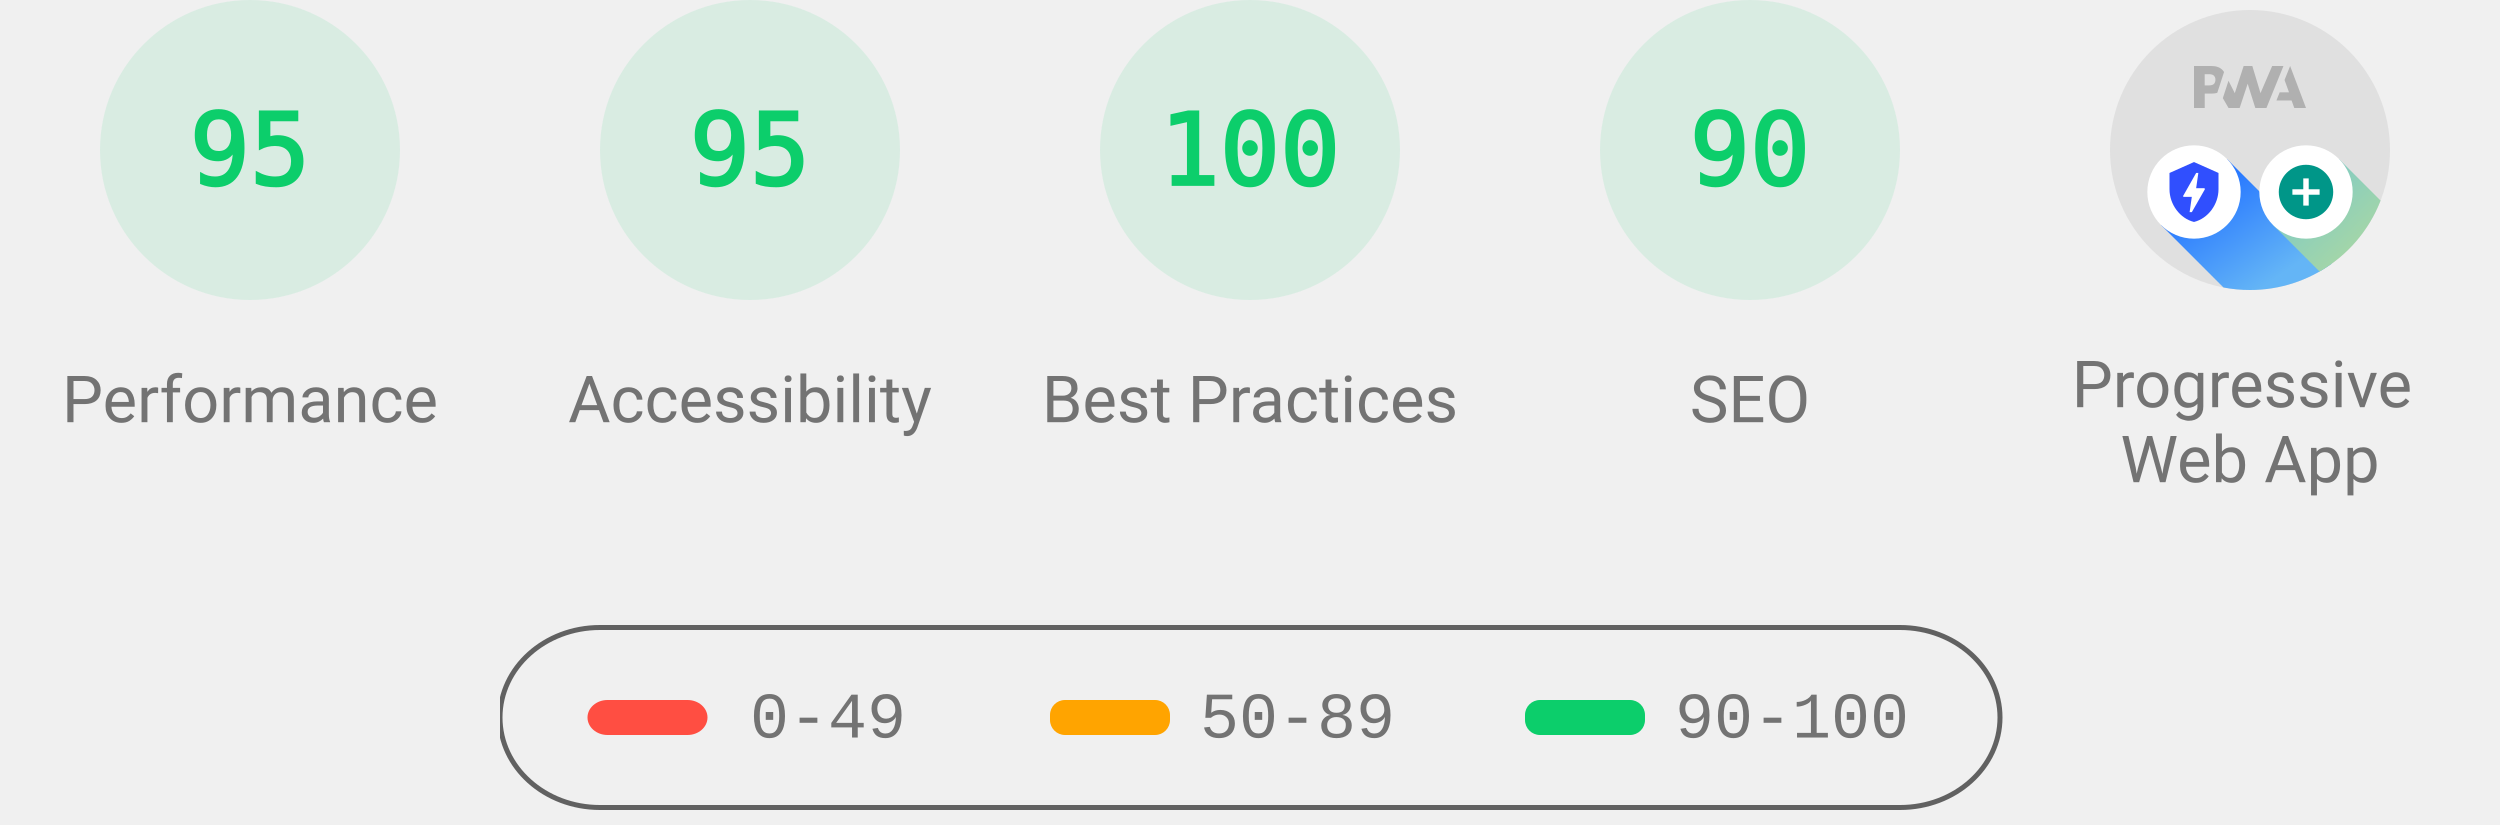
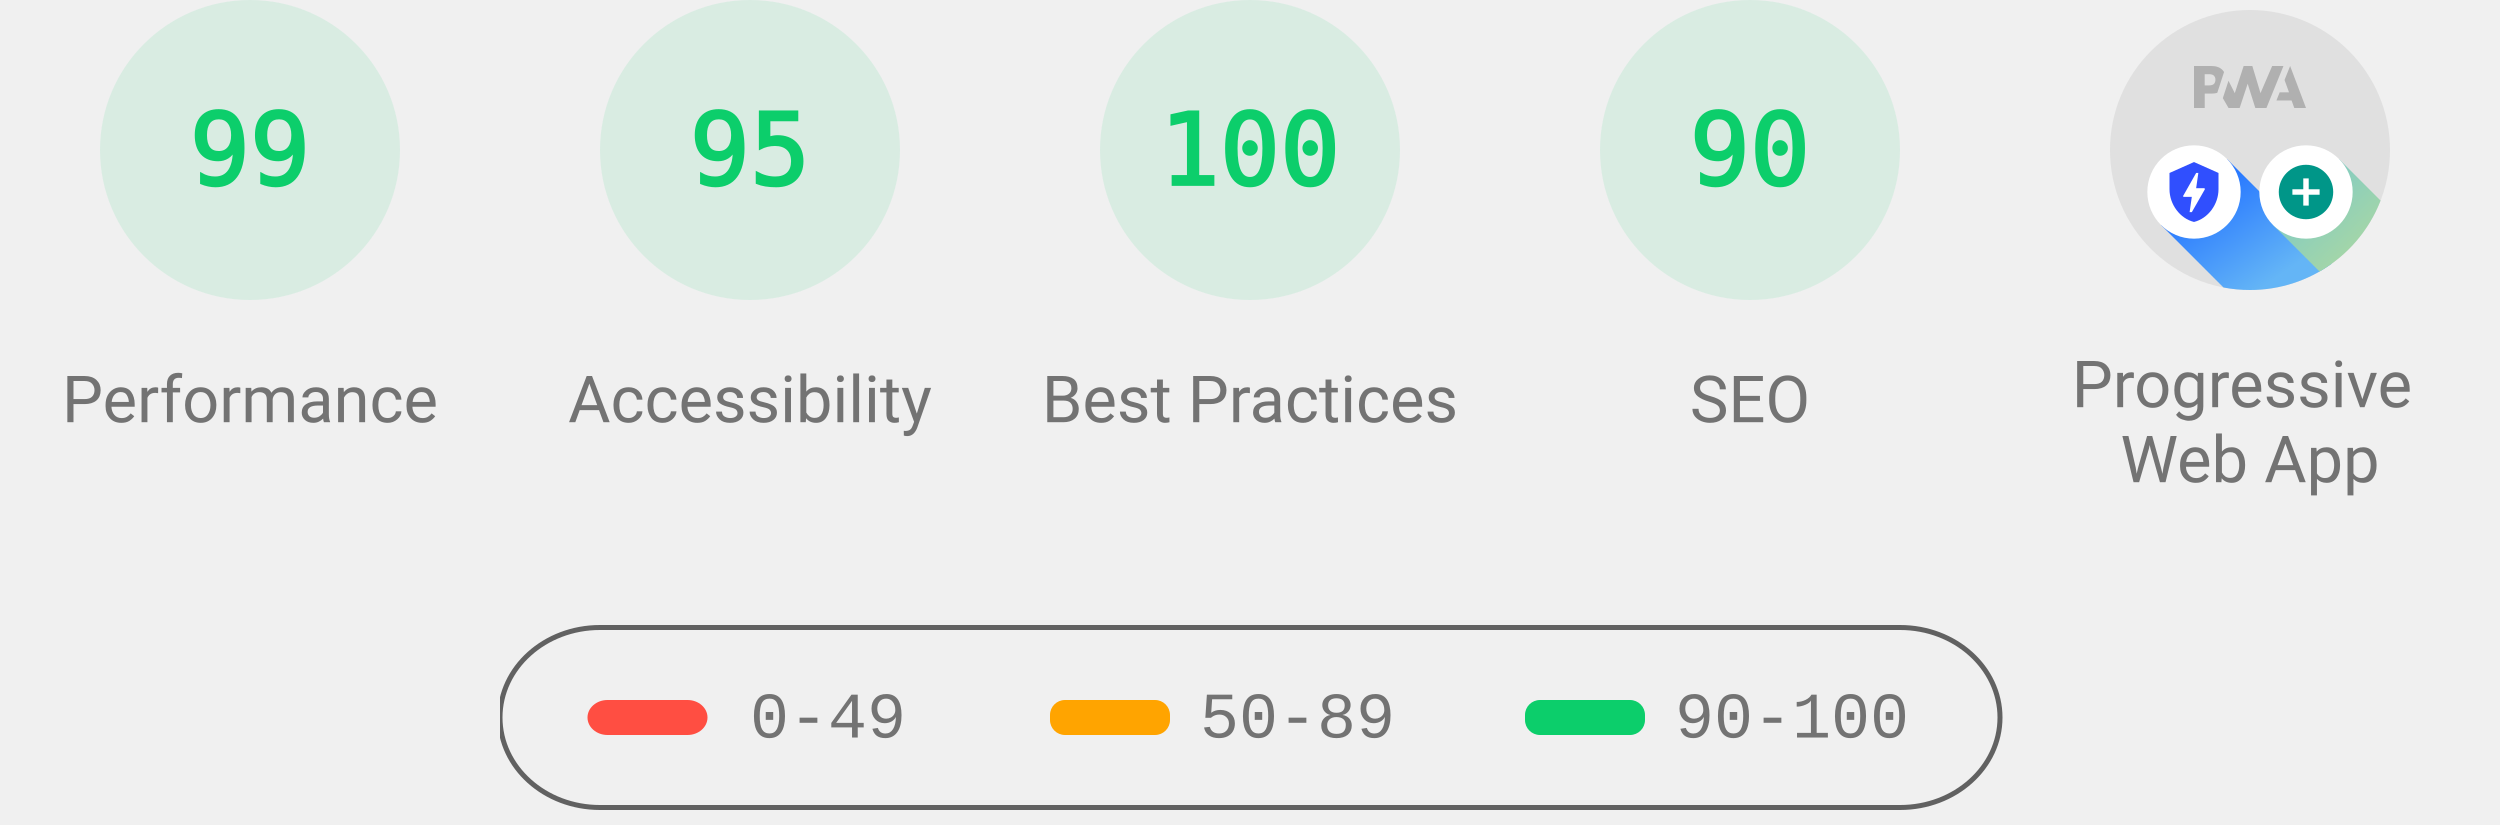
<svg xmlns="http://www.w3.org/2000/svg" class="theme--agnostic" fill="none" width="1000" height="330">
  <style>
			.gauge-base {
				opacity: 0.1
			}

			.gauge-arc {
				fill: none;
				animation-delay: 250ms;
				stroke-linecap: round;
				transform: rotate(-90deg);
				transform-origin: 100px 60px;
				animation: load-gauge 1s ease forwards
			}

			.guage-text {
				font-size: 40px;
				font-family: monospace;
				text-align: center
			}

			.guage-red {
				color: #ff4e42;
				fill: #ff4e42;
				stroke: #ff4e42
			}
			.guage-orange {
				color: #ffa400;
				fill: #ffa400;
				stroke: #ffa400
			}
			.guage-green {
				color: #0cce6b;
				fill: #0cce6b;
				stroke: #0cce6b
			}
			.theme--agnostic .guage-undefined {
				color: #5c5c5c;
				fill: #5c5c5c;
				stroke: #5c5c5c
			}
			.theme--light .guage-undefined {
				color: #1e1e1e;
				fill: #1e1e1e;
				stroke: #1e1e1e
			}
			.theme--dark .guage-undefined {
				color: #f5f5f5;
				fill: #f5f5f5;
				stroke: #f5f5f5
			}

			.guage-title {
				stroke: none;
				font-size: 26px;
				line-height: 26px;
				font-family: Roboto, Halvetica, Arial, sans-serif
			}
			.metric.guage-title {
				font-family: 'Courier New', Courier, monospace
			}
			.theme--agnostic .guage-title {
				color: #737373;
				fill: #737373
			}
			.theme--light .guage-title {
				color: #212121;
				fill: #212121
			}
			.theme--dark .guage-title {
				color: #f5f5f5;
				fill: #f5f5f5
			}

			@keyframes load-gauge {
				from {
					stroke-dasharray: 0 352.858
				}
			}
			.lh-gauge--pwa__disc {
				fill: #e0e0e0
			}
			.lh-gauge--pwa__logo {
				position: relative;
				fill: #b0b0b0
			}
			.lh-gauge--pwa__invisible {
				display: none
			}
			.lh-gauge--pwa__visible {
				display: inline
			}
			.guage-invisible {
				display: none
			}
			.lh-gauge--pwa__logo--primary-color {
				fill: #304ffe
			}
			.theme--agnostic .lh-gauge--pwa__logo--secondary-color {
				fill: #787878
			}
			.theme--light .lh-gauge--pwa__logo--secondary-color {
				fill: #3d3d3d
			}
			.theme--dark .lh-gauge--pwa__logo--secondary-color {
				fill: #d8b6b6
			}
			.theme--light #svg_2 {
				stroke: #00000022
			}
			.theme--agnostic #svg_2 {
				stroke: #616161
			}
			.theme--light #svg_2 {
				stroke: #00000022
			}
			.theme--dark #svg_2 {
				stroke: #f5f5f566
			}
		</style>
  <svg class="guage-div guage-perf guage-green" viewBox="0 0 200 200" width="200" height="200" x="0" y="0">
    <circle class="gauge-base" r="56" cx="100" cy="60" stroke-width="8" />
-     <circle class="gauge-arc guage-arc-1" r="56" cx="100" cy="60" stroke-width="8" style="stroke-dasharray: 334.265, 351.858;" />
-     <text class="guage-text" x="100px" y="60px" alignment-baseline="central" dominant-baseline="central" text-anchor="middle">95</text>
+     <circle class="gauge-arc guage-arc-1" r="56" cx="100" cy="60" stroke-width="8" style="stroke-dasharray: 348.339, 351.858;" />
+     <text class="guage-text" x="100px" y="60px" alignment-baseline="central" dominant-baseline="central" text-anchor="middle">99</text>
    <text class="guage-title" x="100px" y="160px" alignment-baseline="central" dominant-baseline="central" text-anchor="middle">Performance</text>
  </svg>,<svg class="guage-div guage-perf guage-green" viewBox="0 0 200 200" width="200" height="200" x="200" y="0">
    <circle class="gauge-base" r="56" cx="100" cy="60" stroke-width="8" />
    <circle class="gauge-arc guage-arc-1" r="56" cx="100" cy="60" stroke-width="8" style="stroke-dasharray: 334.265, 351.858;" />
    <text class="guage-text" x="100px" y="60px" alignment-baseline="central" dominant-baseline="central" text-anchor="middle">95</text>
    <text class="guage-title" x="100px" y="160px" alignment-baseline="central" dominant-baseline="central" text-anchor="middle">Accessibility</text>
  </svg>,<svg class="guage-div guage-perf guage-green" viewBox="0 0 200 200" width="200" height="200" x="400" y="0">
    <circle class="gauge-base" r="56" cx="100" cy="60" stroke-width="8" />
    <circle class="gauge-arc guage-arc-1" r="56" cx="100" cy="60" stroke-width="8" style="stroke-dasharray: 351.858, 351.858;" />
    <text class="guage-text" x="100px" y="60px" alignment-baseline="central" dominant-baseline="central" text-anchor="middle">100</text>
    <text class="guage-title" x="100px" y="160px" alignment-baseline="central" dominant-baseline="central" text-anchor="middle">Best Practices</text>
  </svg>,<svg class="guage-div guage-perf guage-green" viewBox="0 0 200 200" width="200" height="200" x="600" y="0">
    <circle class="gauge-base" r="56" cx="100" cy="60" stroke-width="8" />
    <circle class="gauge-arc guage-arc-1" r="56" cx="100" cy="60" stroke-width="8" style="stroke-dasharray: 316.672, 351.858;" />
    <text class="guage-text" x="100px" y="60px" alignment-baseline="central" dominant-baseline="central" text-anchor="middle">90</text>
    <text class="guage-title" x="100px" y="160px" alignment-baseline="central" dominant-baseline="central" text-anchor="middle">SEO</text>
  </svg>,<svg class="guage-div guage-pwa" viewBox="0 0 200 200" width="200" height="200" x="800" y="0">
    <svg viewBox="0 0 60 60" width="112" height="112" x="44" y="4">
      <defs>
        <linearGradient id="lh-gauge--pwa__check-circle__gradient-0" x1="50%" y1="0%" x2="50%" y2="100%">
          <stop stop-color="#00C852" offset="0%" />
          <stop stop-color="#009688" offset="100%" />
        </linearGradient>
        <linearGradient id="lh-gauge--pwa__installable__shadow-gradient-0" x1="76.056%" x2="24.111%" y1="82.995%" y2="24.735%">
          <stop stop-color="#A5D6A7" offset="0%" />
          <stop stop-color="#80CBC4" offset="100%" />
        </linearGradient>
        <linearGradient id="lh-gauge--pwa__fast-reliable__shadow-gradient-0" x1="76.056%" y1="82.995%" x2="25.678%" y2="26.493%">
          <stop stop-color="#64B5F6" offset="0%" />
          <stop stop-color="#2979FF" offset="100%" />
        </linearGradient>
        <g id="lh-gauge--pwa__fast-reliable-badge-0">
          <circle fill="#FFFFFF" cx="10" cy="10" r="10" />
          <path fill="#304FFE" d="M10 3.58l5.25 2.34v3.5c0 3.23-2.24 6.26-5.25 7-3.01-.74-5.25-3.77-5.25-7v-3.5L10 3.58zm-.47 10.74l2.76-4.83.03-.07c.04-.08 0-.24-.22-.24h-1.64l.47-3.26h-.47l-2.7 4.77c-.02.01.05-.1-.04.05-.09.16-.1.31.18.31h1.63l-.47 3.27h.47z" />
        </g>
        <g id="lh-gauge--pwa__installable-badge-0">
          <circle fill="#FFFFFF" cx="10" cy="10" r="10" />
          <path fill="#009688" d="M10 4.167A5.835 5.835 0 0 0 4.167 10 5.835 5.835 0 0 0 10 15.833 5.835 5.835 0 0 0 15.833 10 5.835 5.835 0 0 0 10 4.167zm2.917 6.416h-2.334v2.334H9.417v-2.334H7.083V9.417h2.334V7.083h1.166v2.334h2.334v1.166z" />
        </g>
      </defs>
      <g stroke="none" fill-rule="nonzero">
        <circle class="lh-gauge--pwa__disc" cx="30" cy="30" r="30" />
        <g class="lh-gauge--pwa__logo">
          <path d="M35.66 19.39l.7-1.75h2L37.4 15 38.6 12l3.4 9h-2.51l-.58-1.61z" />
          <path d="M33.52 21l3.65-9h-2.42l-2.5 5.82L30.5 12h-1.86l-1.9 5.82-1.35-2.65-1.21 3.72L25.4 21h2.38l1.72-5.2 1.64 5.2z" />
          <path fill-rule="nonzero" d="M20.3 17.91h1.48c.45 0 .85-.05 1.2-.15l.39-1.18 1.07-3.3a2.64 2.64 0 0 0-.28-.37c-.55-.6-1.36-.91-2.42-.91H18v9h2.3V17.9zm1.96-3.84c.22.22.33.5.33.87 0 .36-.1.65-.29.87-.2.23-.59.35-1.15.35h-.86v-2.41h.87c.52 0 .89.1 1.1.32z" />
        </g>
        <rect class="lh-gauge--pwa__component lh-gauge--pwa__na-line lh-gauge--pwa__invisible" fill="#FFFFFF" x="20" y="32" width="20" height="4" rx="2" />
        <g class="lh-gauge--pwa__component lh-gauge--pwa__fast-reliable-badge lh-gauge--pwa__invisible" transform="translate(20, 29)">
          <path fill="url(#lh-gauge--pwa__fast-reliable__shadow-gradient-0)" d="M33.63 19.49A30 30 0 0 1 16.2 30.36L3 17.14 17.14 3l16.49 16.49z" />
          <use href="#lh-gauge--pwa__fast-reliable-badge-0" />
        </g>
        <g class="lh-gauge--pwa__component lh-gauge--pwa__installable-badge lh-gauge--pwa__invisible" transform="translate(20, 29)">
          <path fill="url(#lh-gauge--pwa__installable__shadow-gradient-0)" d="M33.629 19.487c-4.272 5.453-10.391 9.39-17.415 10.869L3 17.142 17.142 3 33.63 19.487z" />
          <use href="#lh-gauge--pwa__installable-badge-0" />
        </g>
        <g class="lh-gauge--pwa__component lh-gauge--pwa__fast-reliable-installable-badges lh-gauge--pwa__visible">
          <g transform="translate(8, 29)">
            <path fill="url(#lh-gauge--pwa__fast-reliable__shadow-gradient-0)" d="M16.321 30.463L3 17.143 17.142 3l22.365 22.365A29.864 29.864 0 0 1 22 31c-1.942 0-3.84-.184-5.679-.537z" />
            <use href="#lh-gauge--pwa__fast-reliable-badge-0" />
          </g>
          <g transform="translate(32, 29)">
            <path fill="url(#lh-gauge--pwa__installable__shadow-gradient-0)" d="M25.982 11.84a30.107 30.107 0 0 1-13.08 15.203L3 17.143 17.142 3l8.84 8.84z" />
            <use href="#lh-gauge--pwa__installable-badge-0" />
          </g>
        </g>
        <g class="lh-gauge--pwa__component lh-gauge--pwa__check-circle lh-gauge--pwa__invisible" transform="translate(18, 28)">
          <circle fill="#FFFFFF" cx="12" cy="12" r="12" />
          <path fill="url(#lh-gauge--pwa__check-circle__gradient-0)" d="M12 2a10 10 0 1 0 0 20 10 10 0 0 0 0-20zm-2 15l-5-5 1.41-1.41L10 14.17l7.59-7.59L19 8l-9 9z" />
        </g>
      </g>
    </svg>
    <text class="guage-title" y="160px" alignment-baseline="central" dominant-baseline="central" text-anchor="middle">
      <tspan x="100px" dy="-6px">Progressive</tspan>
      <tspan x="100px" dy="30px">Web App</tspan>
    </text>
  </svg>
  <svg width="604" height="76" x="200" y="250">
    <g>
      <rect fill="none" id="canvas_background" height="80" width="604" y="-1" x="-1" />
      <g display="none" overflow="visible" y="0" x="0" height="100%" width="100%" id="canvasGrid">
        <rect fill="url(#gridpattern)" stroke-width="0" y="0" x="0" height="100%" width="100%" />
      </g>
    </g>
    <g>
      <rect fill-opacity="0" stroke-width="2" rx="40" id="svg_2" height="72" width="600" y="1" x="0" fill="#000000" />
      <rect stroke="#000" rx="8" id="svg_3" height="14" width="48" y="30" x="35" stroke-opacity="null" stroke-width="0" fill="#ff4e42" />
      <rect stroke="#000" rx="6" id="svg_4" height="14" width="48" y="30" x="220" stroke-opacity="null" stroke-width="0" fill="#ffa400" />
      <rect stroke="#000" rx="6" id="svg_5" height="14" width="48" y="30" x="410" stroke-opacity="null" stroke-width="0" fill="#0cce6b" />
      <text class="metric guage-title" xml:space="preserve" text-anchor="start" font-size="26" id="svg_6" y="45" x="100" stroke-opacity="null" stroke-width="0" stroke="#000">0-49</text>
      <text class="metric guage-title" xml:space="preserve" text-anchor="start" font-size="26" id="svg_7" y="45" x="280" stroke-opacity="null" stroke-width="0" stroke="#000">50-89</text>
      <text class="metric guage-title" xml:space="preserve" text-anchor="start" font-size="26" id="svg_8" y="45" x="470" stroke-opacity="null" stroke-width="0" stroke="#000">90-100</text>
    </g>
  </svg>
</svg>
